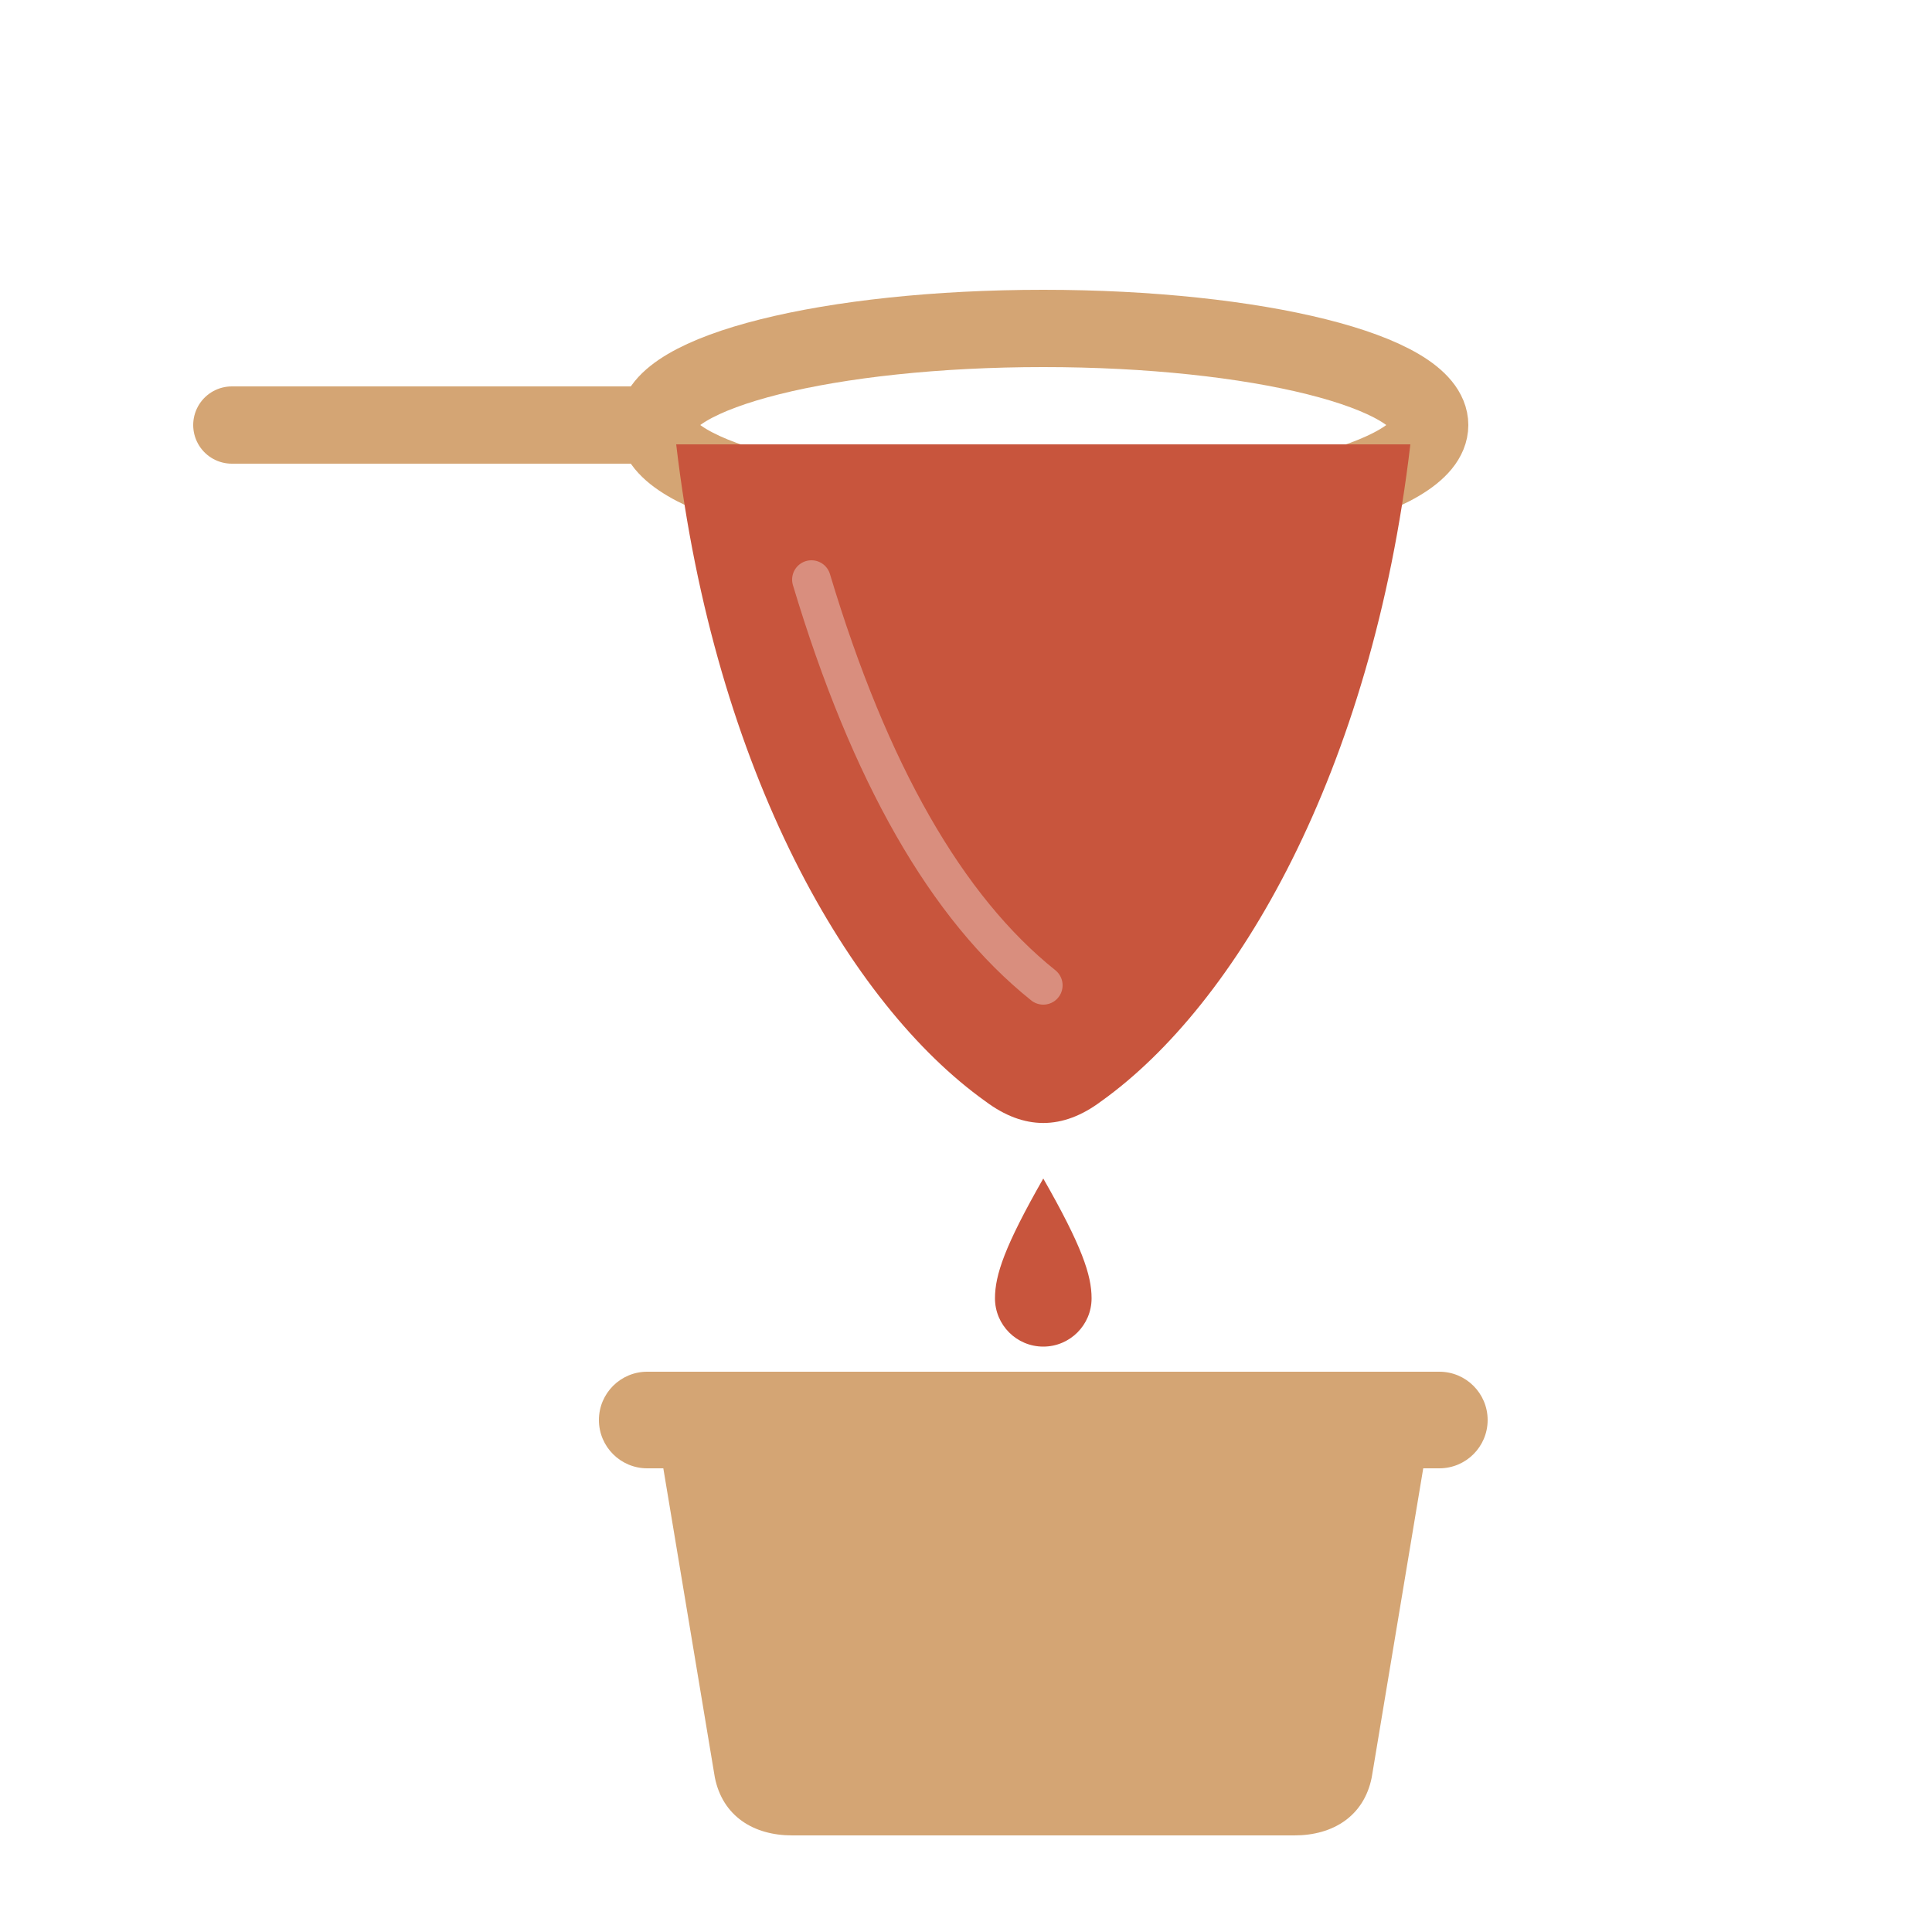
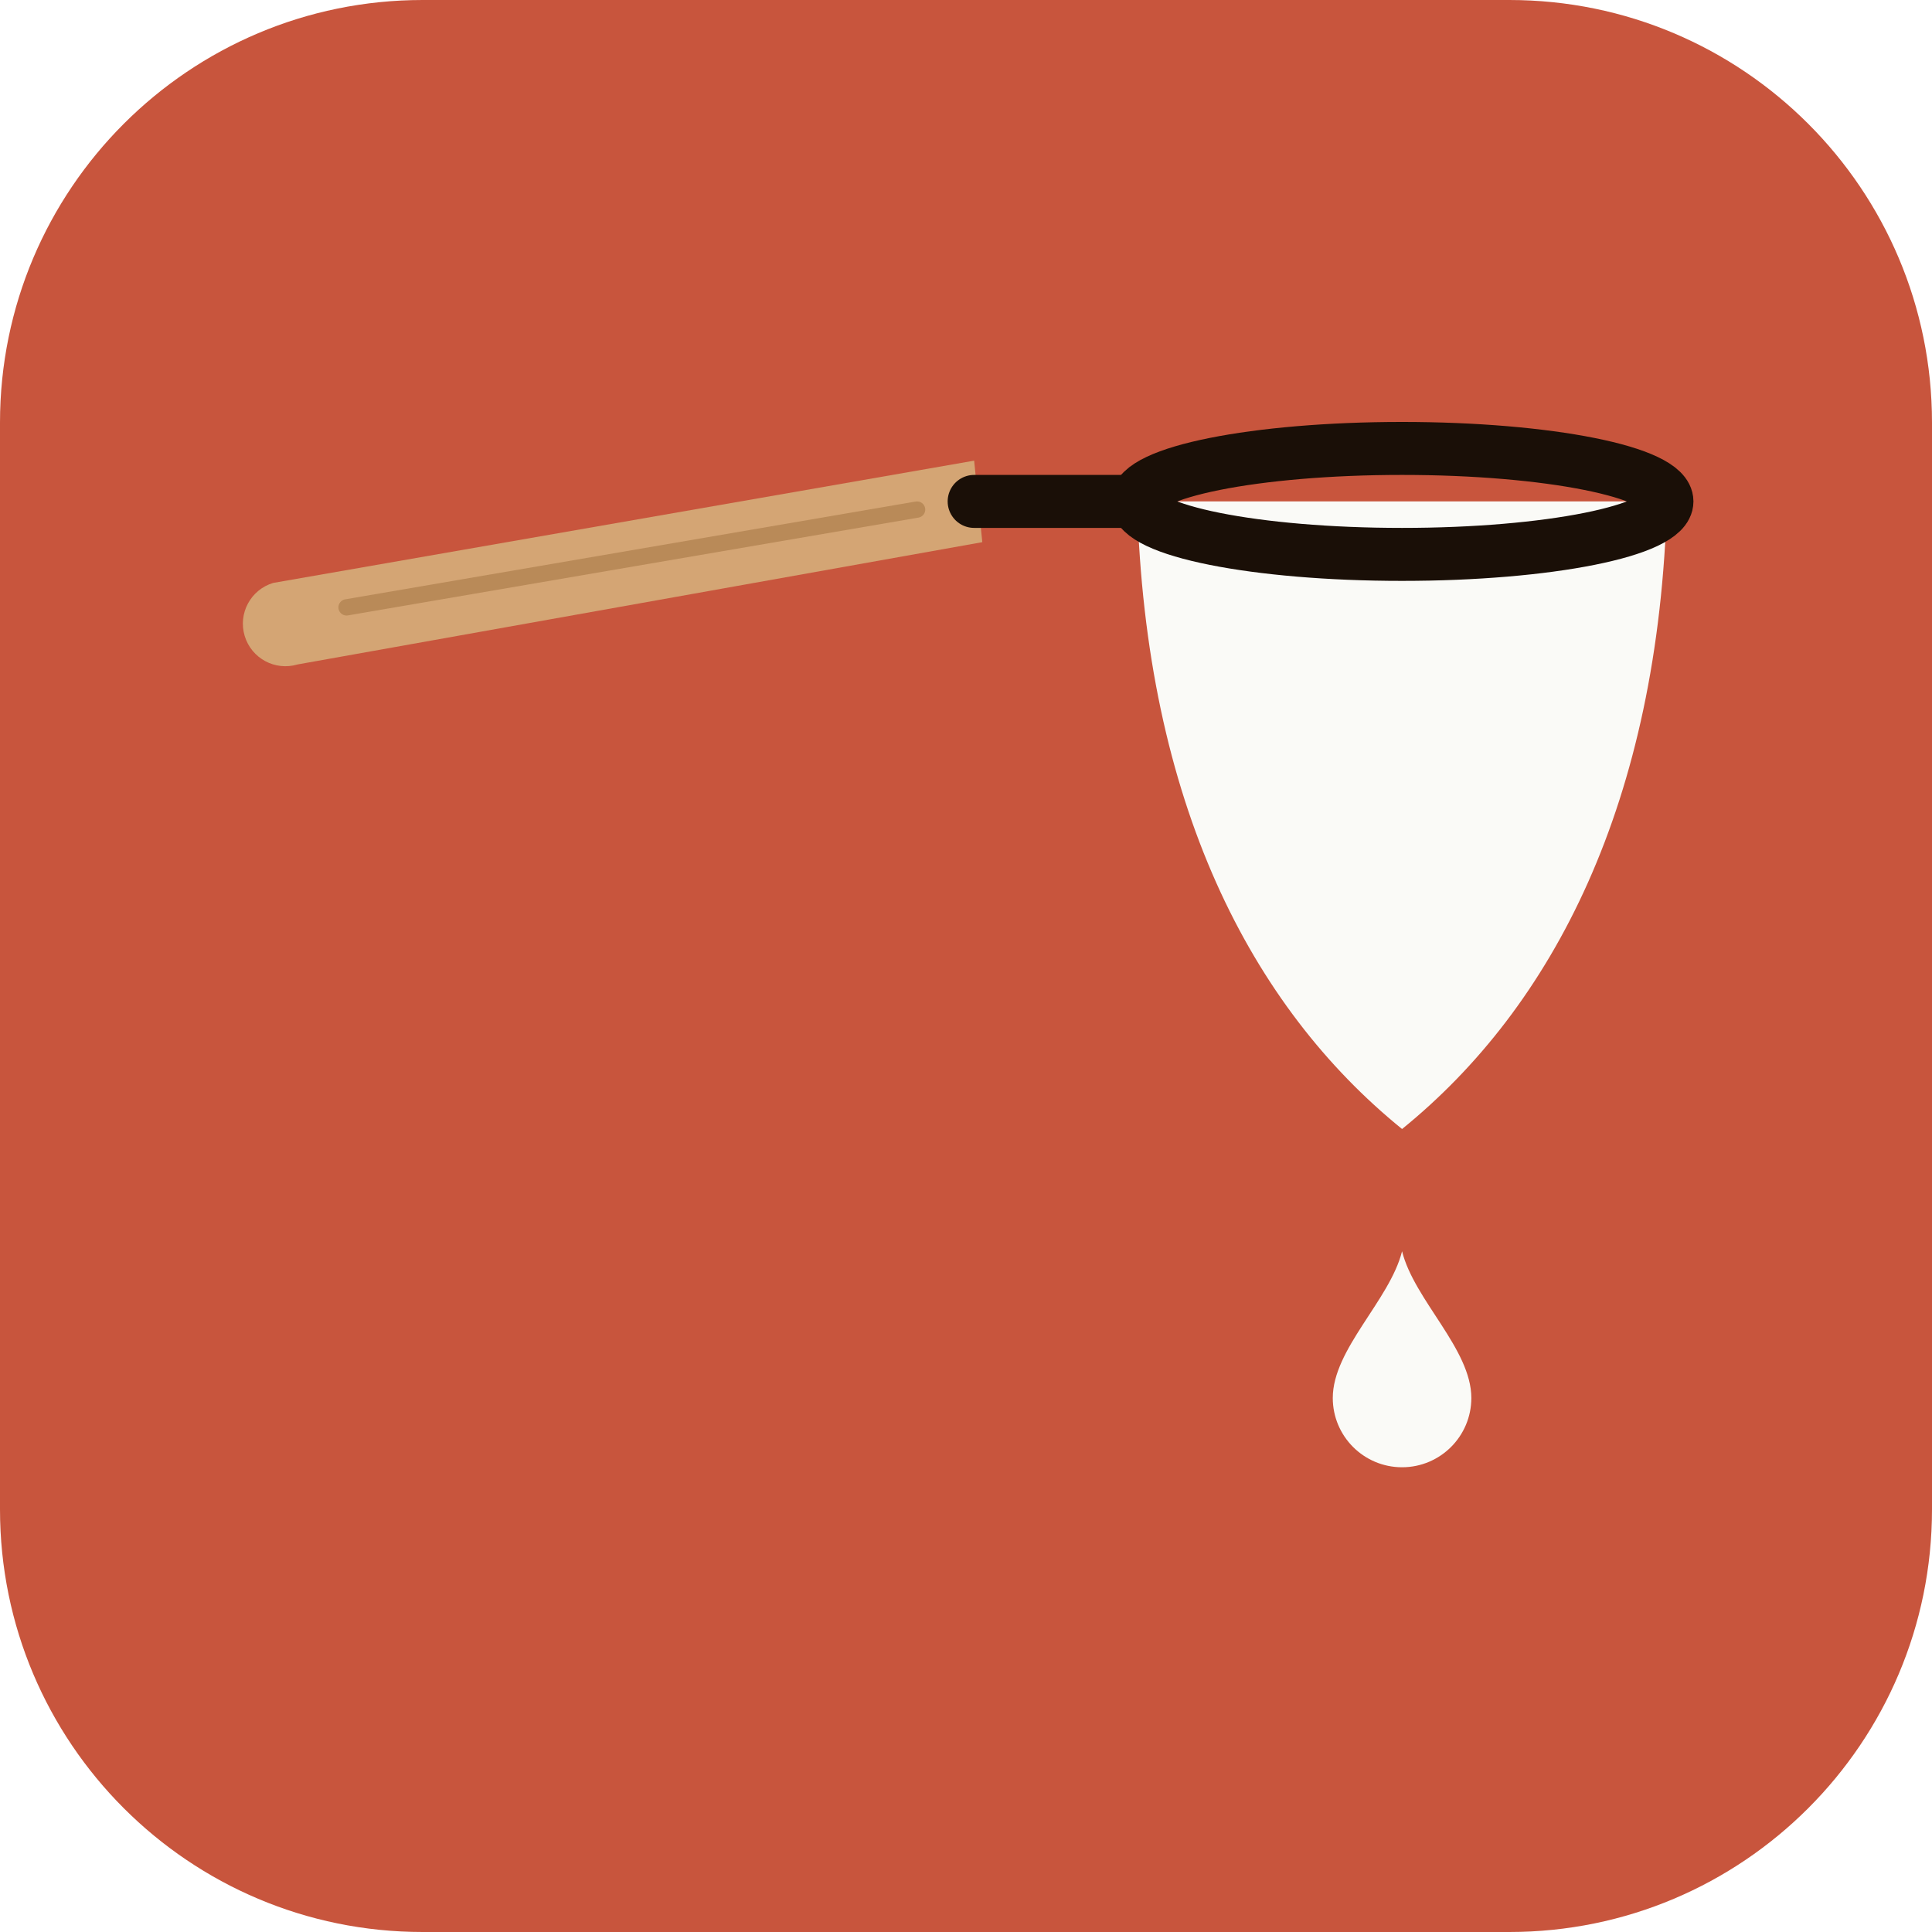
- <svg xmlns="http://www.w3.org/2000/svg" viewBox="-4 0 100 100">
-   <path d="M30 22 H8" stroke="#D4A574" stroke-width="4" stroke-linecap="round" fill="none" />
-   <ellipse cx="50" cy="22" rx="20" ry="5" fill="none" stroke="#D4A574" stroke-width="4" />
-   <path d="M31 23 C33 40 40 52 47 57 C49 58.5 51 58.5 53 57 C60 52 67 40 69 23 Z" fill="#C8553D" />
-   <path d="M38 30 C41 40 45 47 50 51" stroke="#FAFAF7" stroke-opacity=".35" stroke-width="2" fill="none" stroke-linecap="round" />
-   <path d="M50 61 C48 64.5 47.5 66 47.5 67.2 a2.5 2.5 0 0 0 5 0 C52.5 66 52 64.5 50 61 Z" fill="#C8553D" />
-   <path d="M30 74 H70 L67 92 C66.6 94 65 95 63 95 H37 C35 95 33.4 94 33 92 Z" fill="#D4A574" />
-   <rect x="27" y="71" width="46" height="5" rx="2.5" fill="#D4A574" />
+ <svg xmlns="http://www.w3.org/2000/svg" viewBox="0 0 512 512" width="512" height="512">
+   <rect width="512" height="512" rx="112" fill="#C8553D" />
+   <g transform="translate(256 256) scale(1.08) translate(-248 -290)">
+     <path d="M78 196 L250 166 L252 186 L84 216 A10 10 0 0 1 78 196 Z" fill="#D4A574" />
+     <path d="M96 202 L236 178" stroke="#B98A58" stroke-width="4" stroke-linecap="round" />
+     <path d="M250 176 H290" stroke="#1A0F07" stroke-width="13" stroke-linecap="round" />
+     <path d="M290 176 C292 250 318 300 355 330 C392 300 418 250 420 176 Z" fill="#FAFAF7" />
+     <ellipse cx="355" cy="176" rx="65" ry="13" fill="none" stroke="#1A0F07" stroke-width="13" />
+     <path d="M355 360 C352 372 338 384 338 396 a17 17 0 0 0 34 0 C372 384 358 372 355 360 Z" fill="#FAFAF7" />
+   </g>
</svg>
